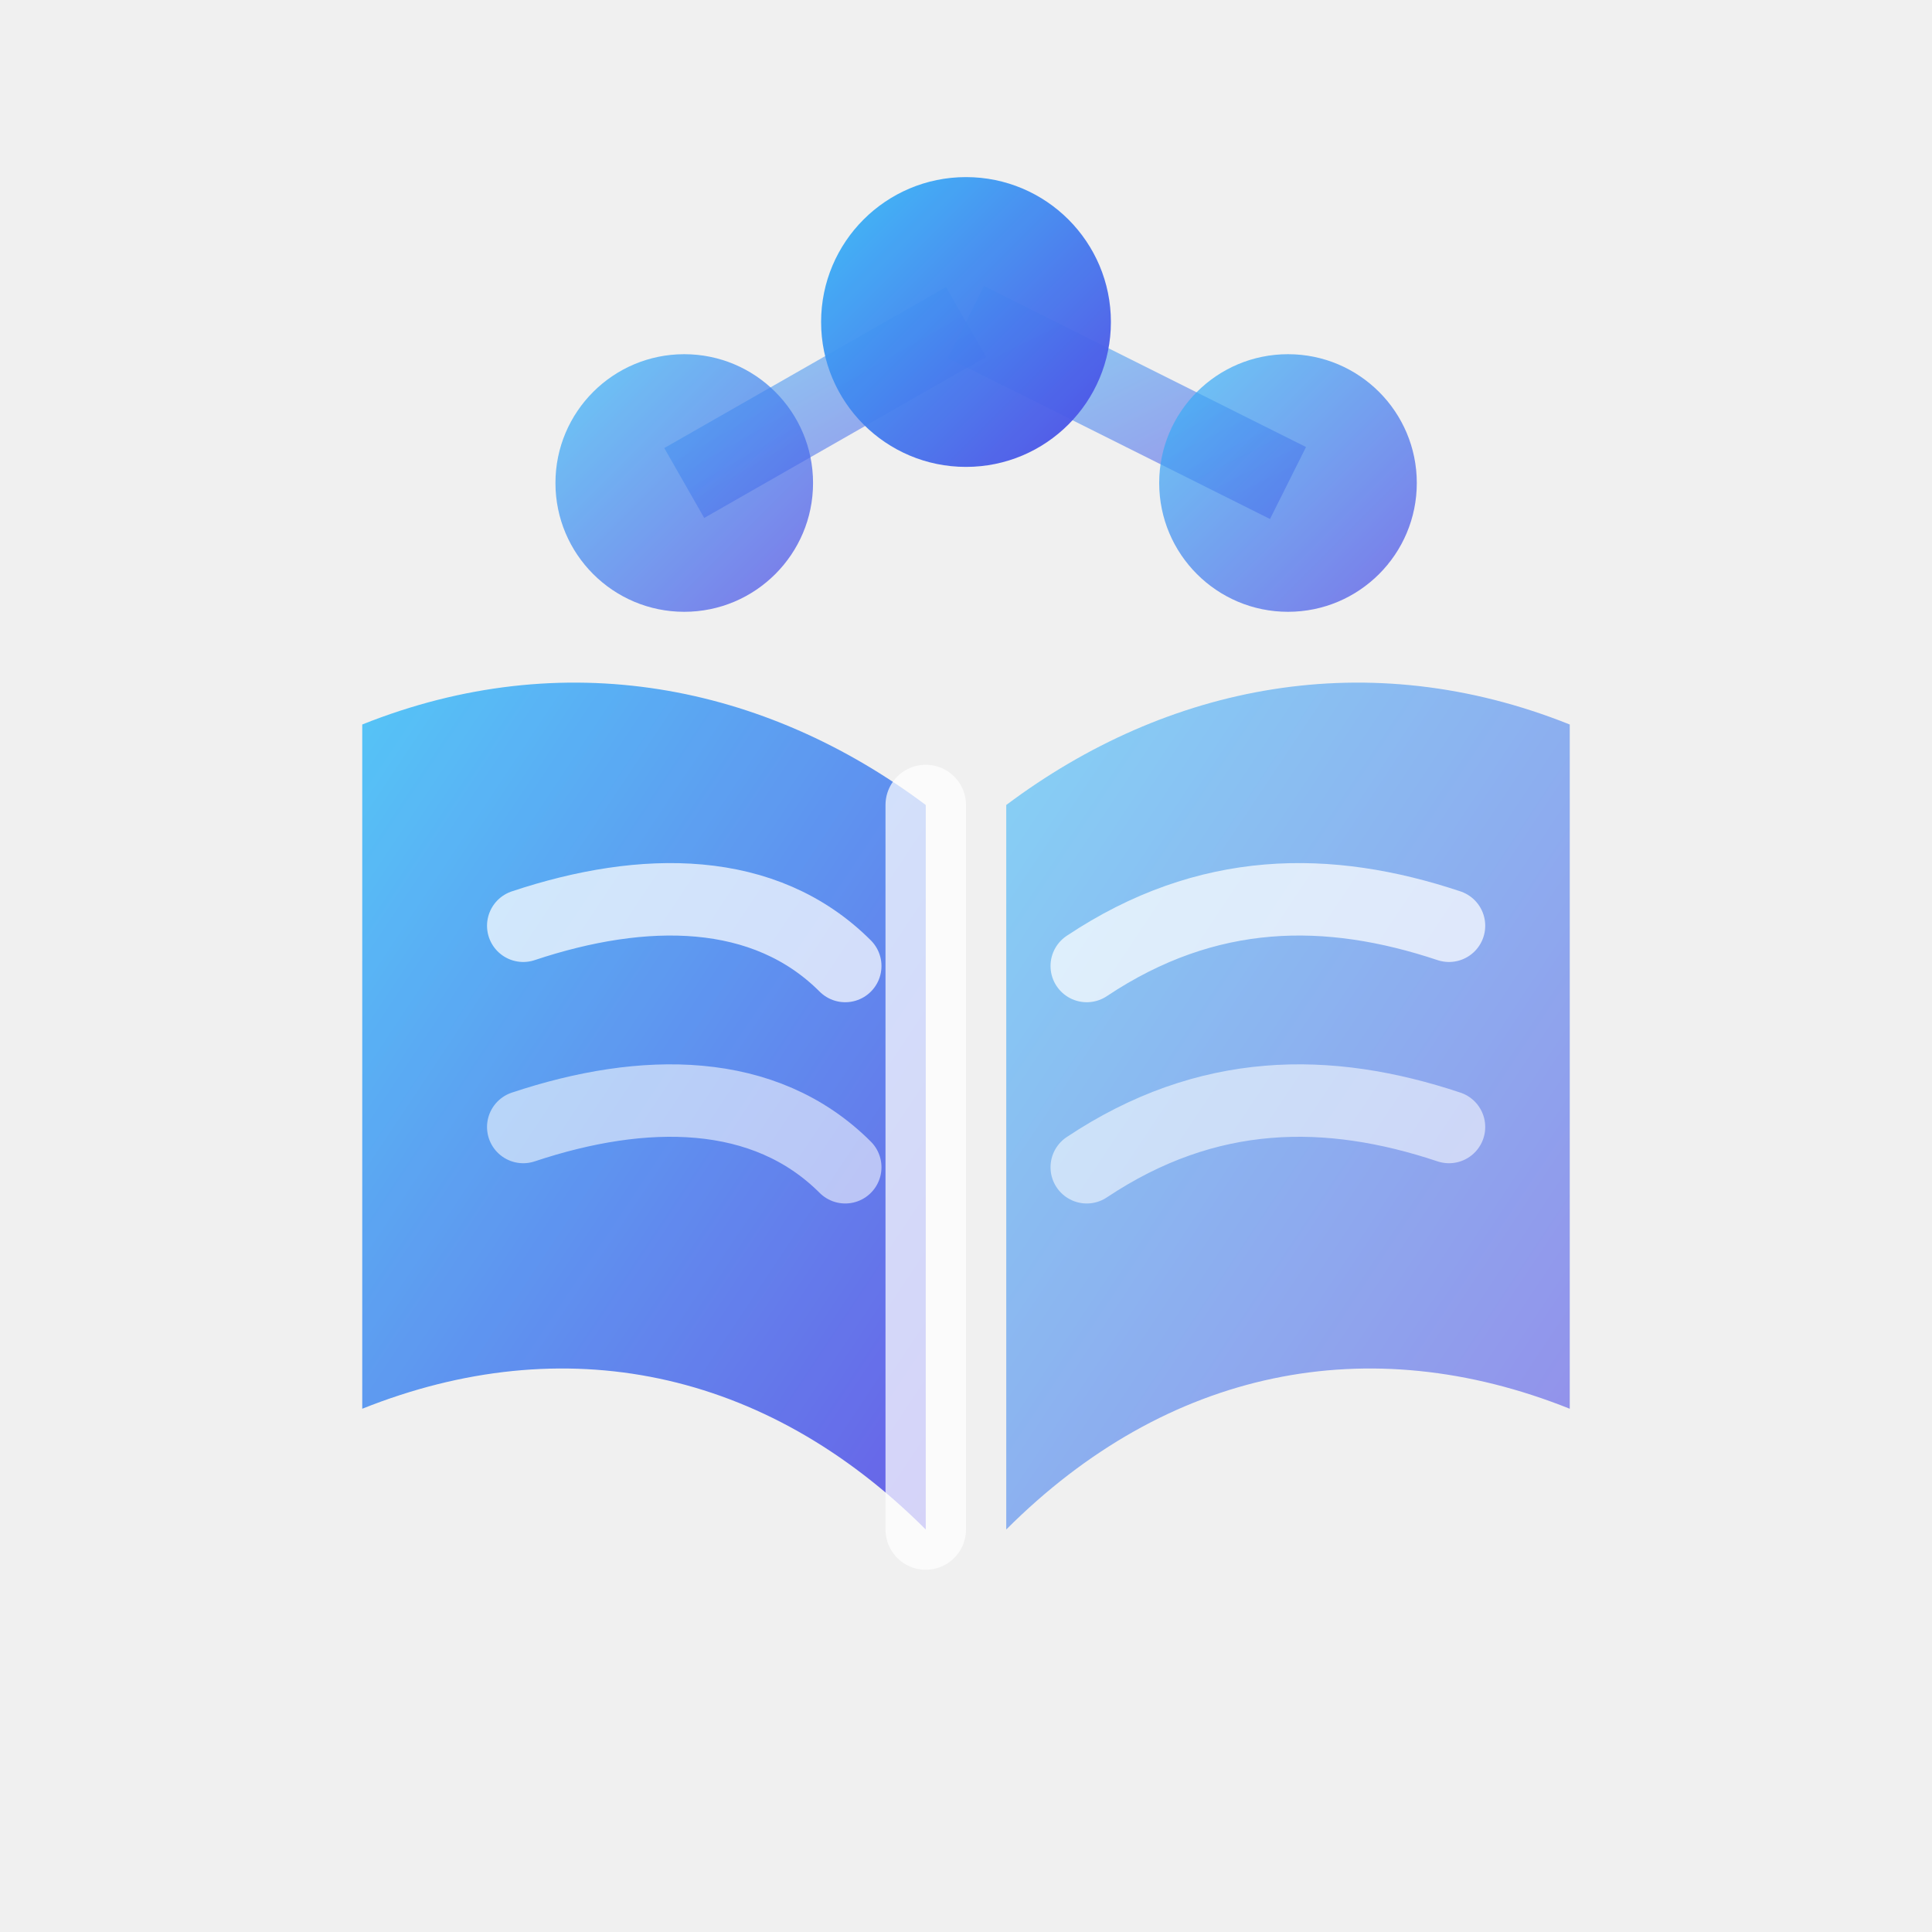
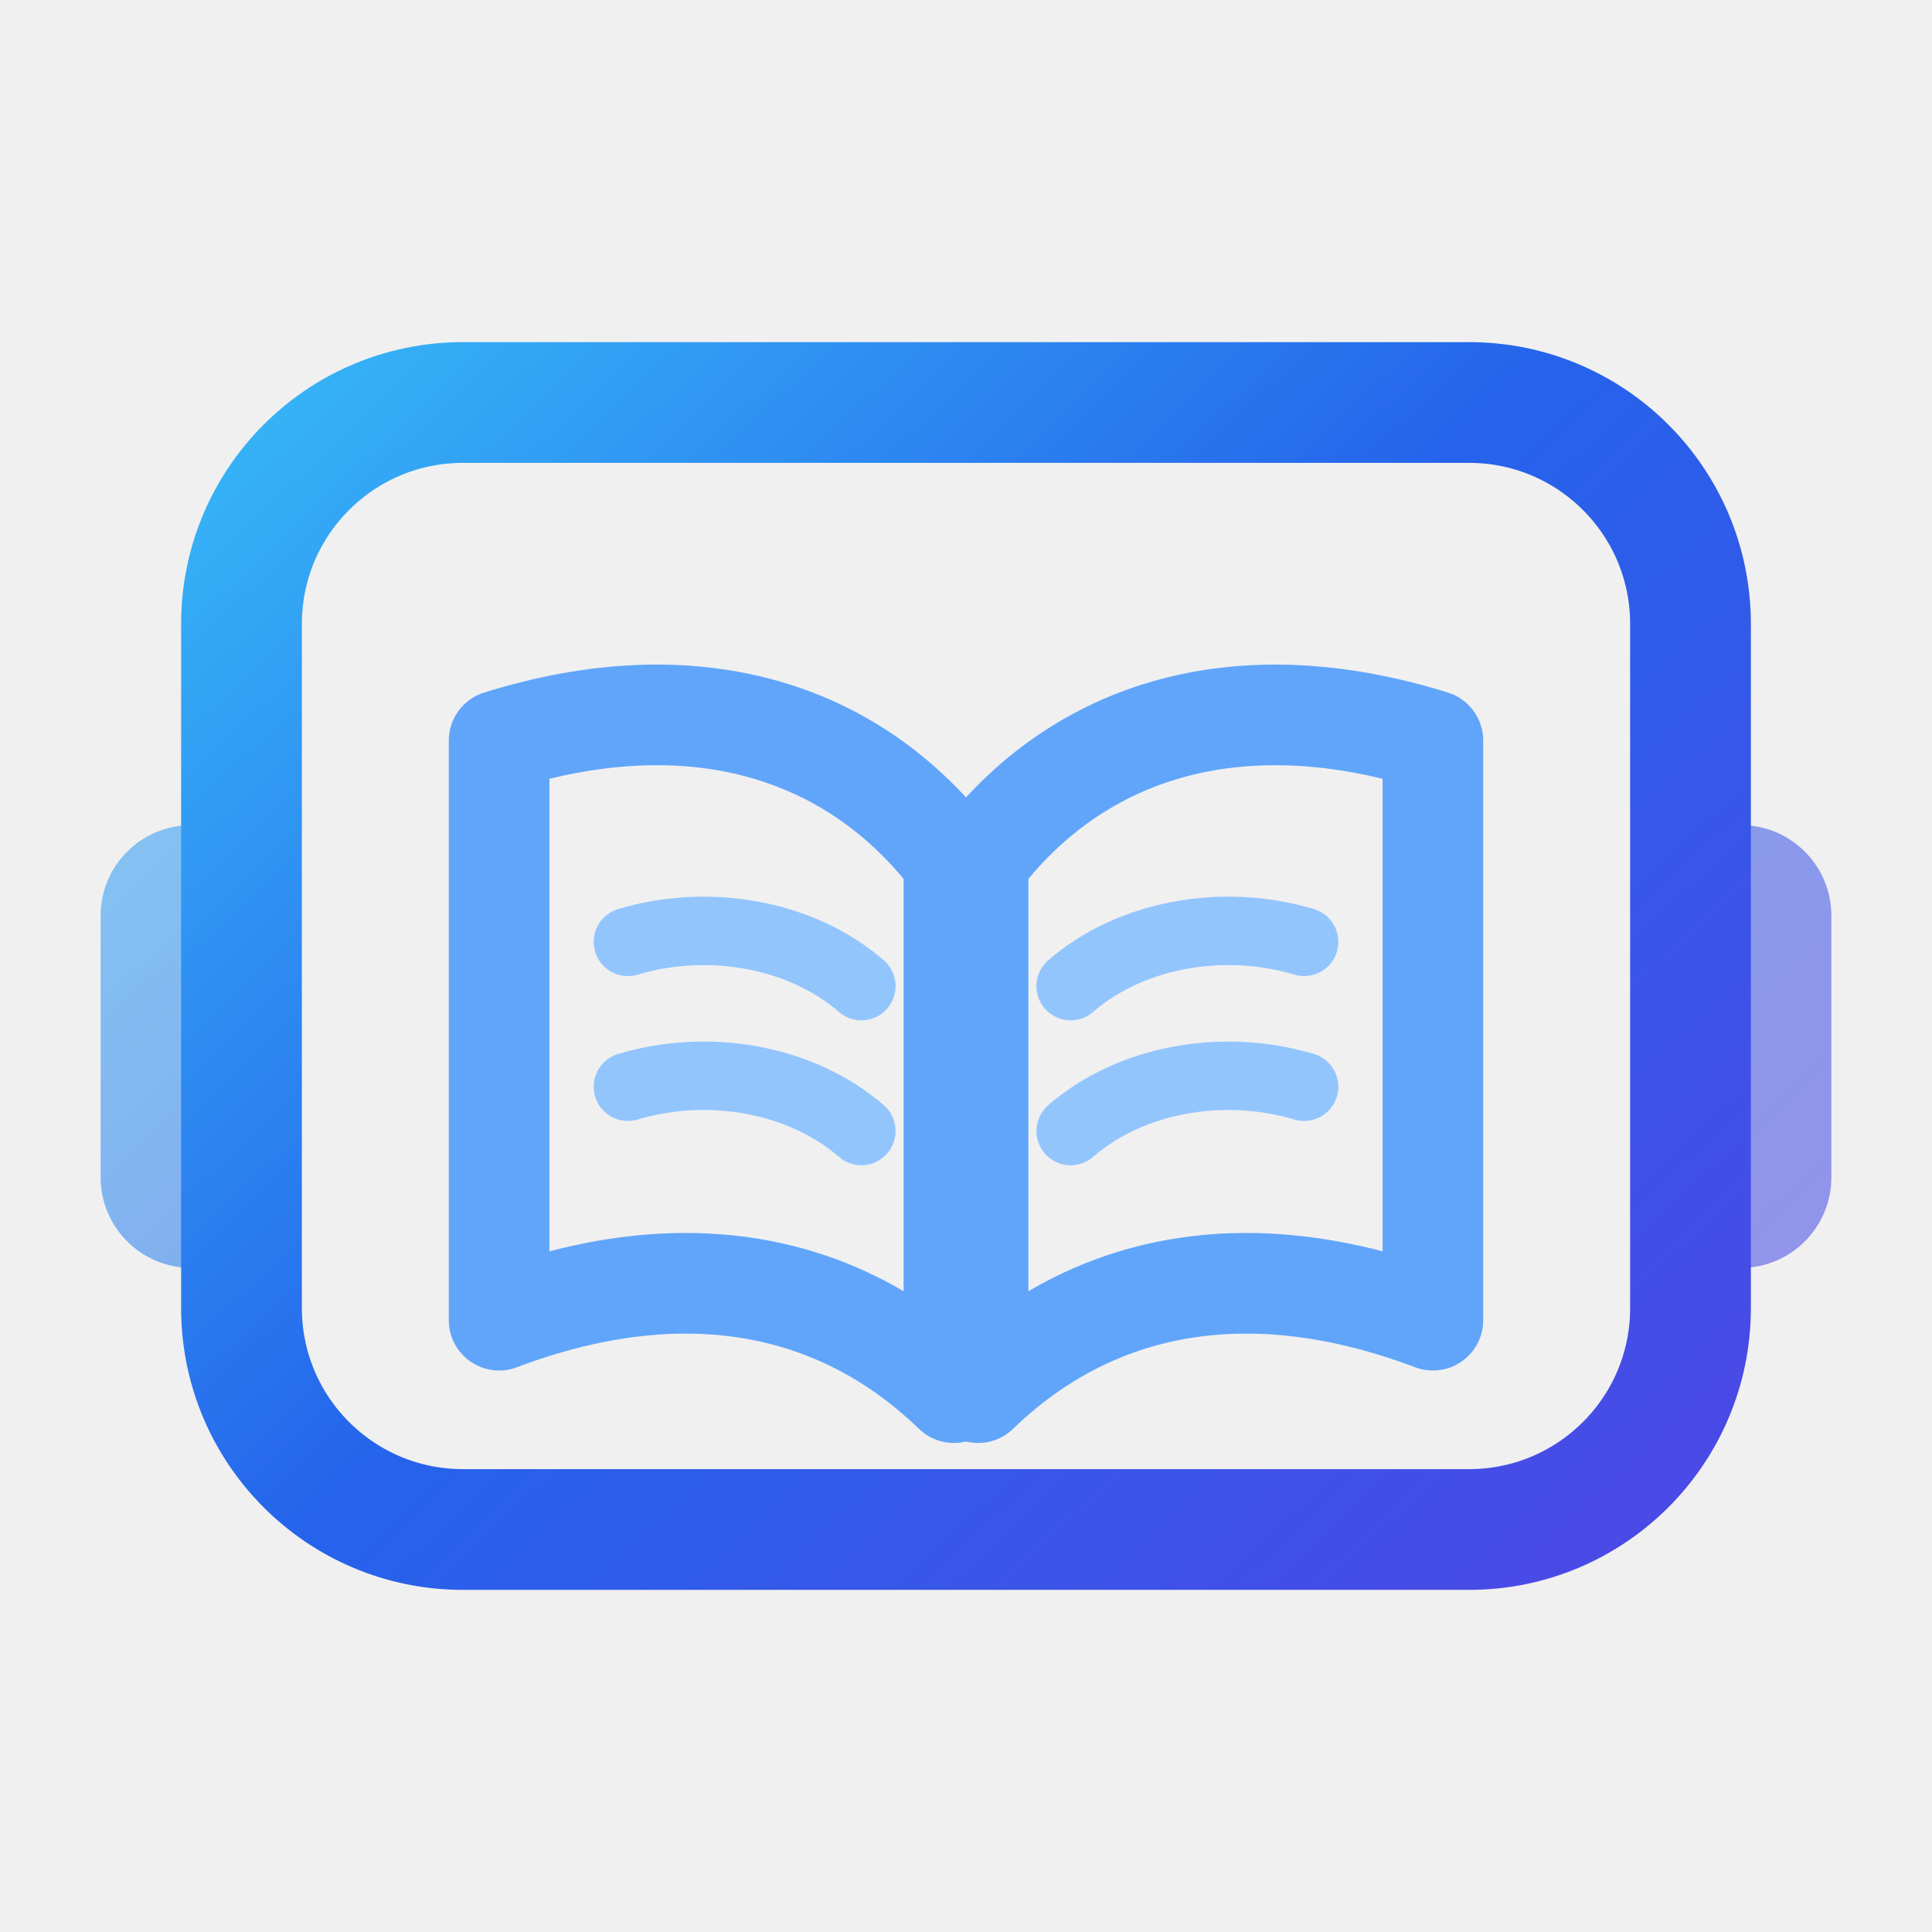
<svg xmlns="http://www.w3.org/2000/svg" viewBox="0 0 48 48" fill="none">
  <defs>
-     <linearGradient id="g-kbase" x1="0%" y1="0%" x2="100%" y2="100%">
-       <stop offset="0%" stop-color="#38BDF8" />
-       <stop offset="100%" stop-color="#4F46E5" />
+     <linearGradient id="g-kbase-agent" x1="7" y1="6" x2="41" y2="42" gradientUnits="userSpaceOnUse">
+       <stop offset="0" stop-color="#38BDF8" />
+       <stop offset="0.48" stop-color="#2563EB" />
+       <stop offset="1" stop-color="#4F46E5" />
    </linearGradient>
  </defs>
-   <path d="M9 18 C14 16 19 17 23 20 V38 C19 34 14 33 9 35 Z" fill="url(#g-kbase)" opacity="0.84" />
-   <path d="M25 20 C29 17 34 16 39 18 V35 C34 33 29 34 25 38 Z" fill="url(#g-kbase)" opacity="0.58" />
-   <path d="M23 20 V38" stroke="#FFFFFF" stroke-width="2" stroke-linecap="round" opacity="0.72" />
-   <path d="M13 23 C16 22 19 22 21 24" stroke="#FFFFFF" stroke-width="1.8" stroke-linecap="round" opacity="0.72" />
-   <path d="M13 28 C16 27 19 27 21 29" stroke="#FFFFFF" stroke-width="1.8" stroke-linecap="round" opacity="0.56" />
-   <path d="M27 24 C30 22 33 22 36 23" stroke="#FFFFFF" stroke-width="1.8" stroke-linecap="round" opacity="0.72" />
-   <path d="M27 29 C30 27 33 27 36 28" stroke="#FFFFFF" stroke-width="1.8" stroke-linecap="round" opacity="0.56" />
-   <line x1="17" y1="12" x2="24" y2="8" stroke="url(#g-kbase)" stroke-width="2" opacity="0.55" />
-   <line x1="24" y1="8" x2="32" y2="12" stroke="url(#g-kbase)" stroke-width="2" opacity="0.55" />
-   <circle cx="17" cy="12" r="3.2" fill="url(#g-kbase)" opacity="0.72" />
-   <circle cx="24" cy="8" r="3.6" fill="url(#g-kbase)" opacity="0.95" />
-   <circle cx="32" cy="12" r="3.2" fill="url(#g-kbase)" opacity="0.72" />
+   <rect x="6" y="10" width="36" height="28" rx="5.5" stroke="url(#g-kbase-agent)" stroke-width="3" />
+   <rect x="2.5" y="20.5" width="4.5" height="11" rx="2.25" fill="url(#g-kbase-agent)" opacity="0.56" />
+   <rect x="41" y="20.5" width="4.5" height="11" rx="2.25" fill="url(#g-kbase-agent)" opacity="0.56" />
+   <path d="M12.4 18.4C17.2 16.9 21.2 18.1 23.7 21.4V34.6C20.8 31.8 16.9 31.1 12.4 32.8V18.4Z" stroke="#60A5FA" stroke-width="2.5" stroke-linecap="round" stroke-linejoin="round" />
+   <path d="M35.6 18.4C30.8 16.9 26.8 18.1 24.3 21.4V34.6C27.2 31.8 31.1 31.1 35.6 32.8V18.4Z" stroke="#60A5FA" stroke-width="2.5" stroke-linecap="round" stroke-linejoin="round" />
+   <path d="M24 21.6V34.6" stroke="#60A5FA" stroke-width="2.3" stroke-linecap="round" />
+   <path d="M15.6 23.4C17.6 22.8 19.9 23.2 21.4 24.5" stroke="#93C5FD" stroke-width="1.7" stroke-linecap="round" />
+   <path d="M15.6 27C17.6 26.4 19.9 26.8 21.4 28.1" stroke="#93C5FD" stroke-width="1.7" stroke-linecap="round" />
+   <path d="M26.6 24.5C28.1 23.2 30.4 22.8 32.4 23.4" stroke="#93C5FD" stroke-width="1.7" stroke-linecap="round" />
+   <path d="M26.6 28.1C28.1 26.8 30.4 26.4 32.4 27" stroke="#93C5FD" stroke-width="1.7" stroke-linecap="round" />
</svg>
